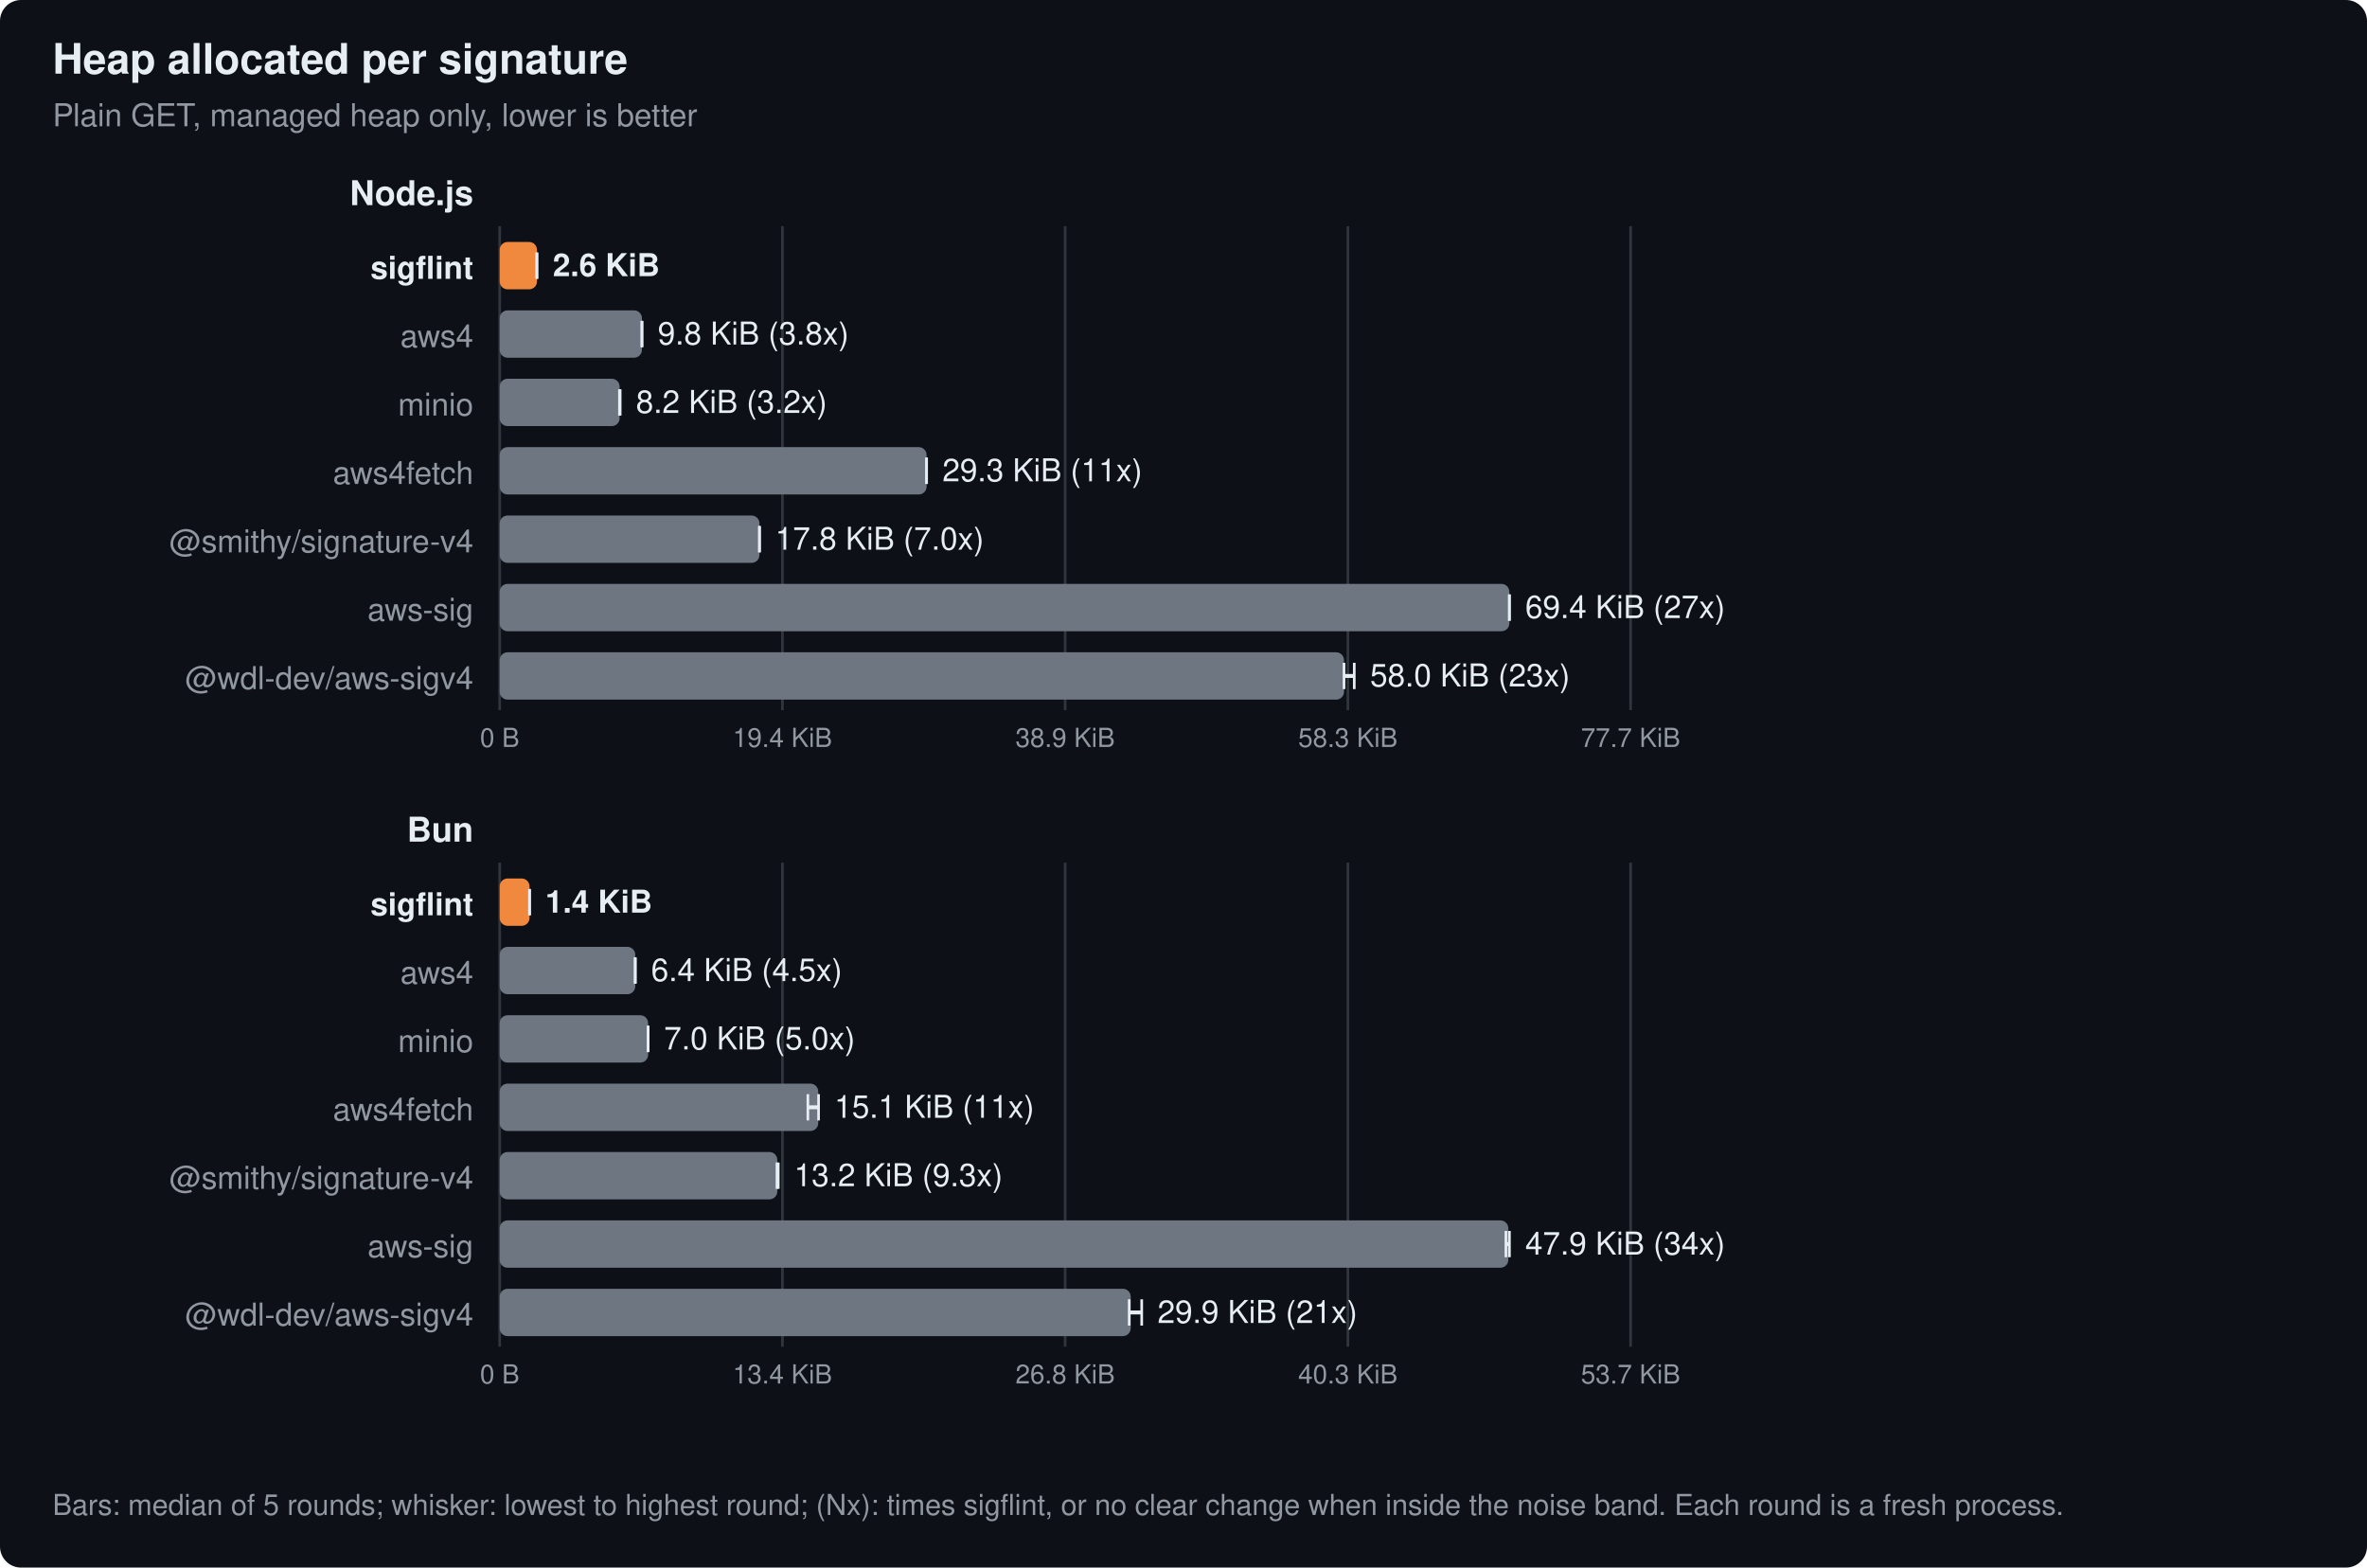
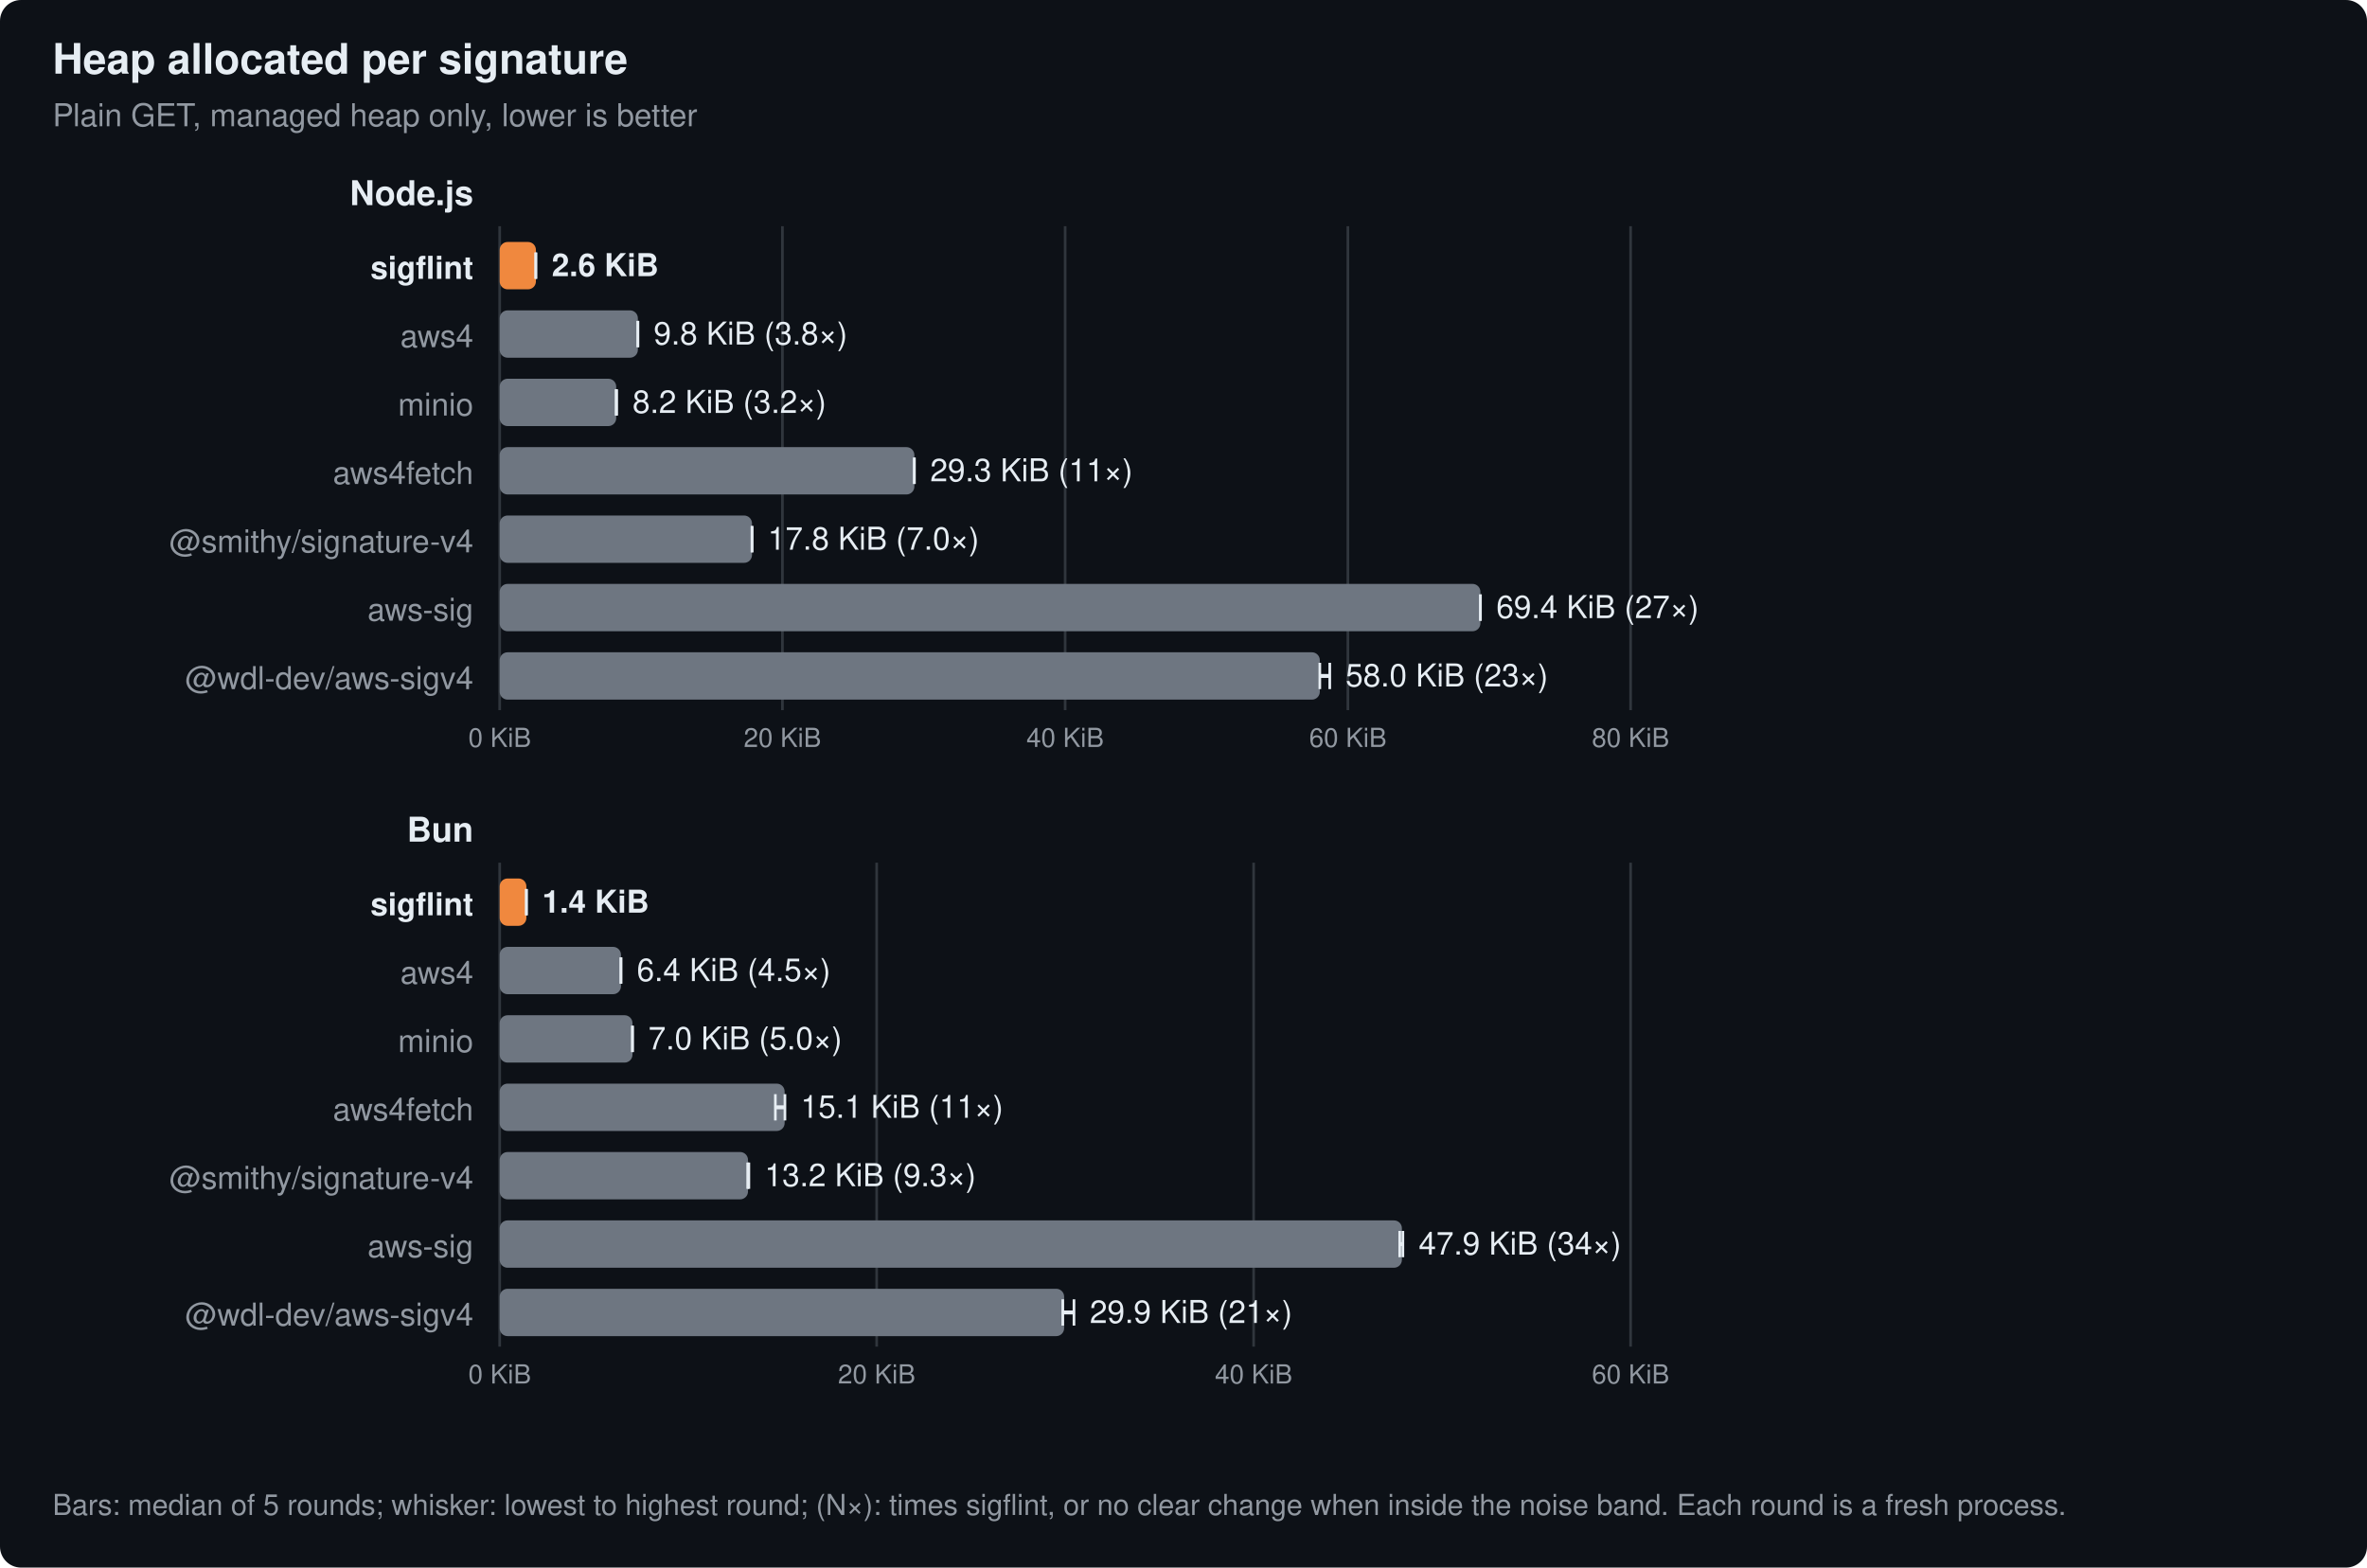
<svg xmlns="http://www.w3.org/2000/svg" width="900" height="596" viewBox="0 0 900 596" role="img" aria-labelledby="t" font-family="-apple-system,BlinkMacSystemFont,'Segoe UI',Helvetica,Arial,sans-serif">
  <rect width="900" height="596" rx="8" fill="#0d1117" />
  <text x="20" y="28" font-size="16" fill="#e6edf3" text-anchor="start" font-weight="600">Heap allocated per signature</text>
  <text x="20" y="48" font-size="12" fill="#9198a1" text-anchor="start" font-weight="400">Plain GET, managed heap only, lower is better</text>
  <text x="180" y="78" font-size="13" fill="#e6edf3" text-anchor="end" font-weight="700">Node.js</text>
  <line x1="190" y1="86" x2="190" y2="270" stroke="#30363d" />
-   <text x="190" y="284" font-size="10" fill="#9198a1" text-anchor="middle" font-weight="400">0 B</text>
+   <text x="190" y="284" font-size="10" fill="#9198a1" text-anchor="middle" font-weight="400">0 KiB</text>
  <line x1="297.5" y1="86" x2="297.5" y2="270" stroke="#30363d" />
-   <text x="297.5" y="284" font-size="10" fill="#9198a1" text-anchor="middle" font-weight="400">19.4 KiB</text>
+   <text x="297.5" y="284" font-size="10" fill="#9198a1" text-anchor="middle" font-weight="400">20 KiB</text>
  <line x1="405" y1="86" x2="405" y2="270" stroke="#30363d" />
-   <text x="405" y="284" font-size="10" fill="#9198a1" text-anchor="middle" font-weight="400">38.9 KiB</text>
+   <text x="405" y="284" font-size="10" fill="#9198a1" text-anchor="middle" font-weight="400">40 KiB</text>
  <line x1="512.5" y1="86" x2="512.5" y2="270" stroke="#30363d" />
-   <text x="512.5" y="284" font-size="10" fill="#9198a1" text-anchor="middle" font-weight="400">58.3 KiB</text>
+   <text x="512.5" y="284" font-size="10" fill="#9198a1" text-anchor="middle" font-weight="400">60 KiB</text>
  <line x1="620" y1="86" x2="620" y2="270" stroke="#30363d" />
-   <text x="620" y="284" font-size="10" fill="#9198a1" text-anchor="middle" font-weight="400">77.7 KiB</text>
+   <text x="620" y="284" font-size="10" fill="#9198a1" text-anchor="middle" font-weight="400">80 KiB</text>
  <text x="180" y="106" font-size="12" fill="#e6edf3" text-anchor="end" font-weight="700">sigflint</text>
-   <rect x="190" y="92" width="14.18" height="18" rx="3" fill="#f0883e" />
-   <line x1="204.093" y1="101" x2="204.185" y2="101" stroke="#e6edf3" stroke-width="1.5" />
-   <line x1="204.093" y1="96" x2="204.093" y2="106" stroke="#e6edf3" />
-   <line x1="204.185" y1="96" x2="204.185" y2="106" stroke="#e6edf3" />
-   <text x="210.185" y="105" font-size="12" fill="#e6edf3" text-anchor="start" font-weight="700">2.6 KiB</text>
+   <rect x="190" y="92" width="13.773" height="18" rx="3" fill="#f0883e" />
+   <line x1="203.689" y1="101" x2="203.779" y2="101" stroke="#e6edf3" stroke-width="1.5" />
+   <line x1="203.689" y1="96" x2="203.689" y2="106" stroke="#e6edf3" />
+   <line x1="203.779" y1="96" x2="203.779" y2="106" stroke="#e6edf3" />
+   <text x="209.779" y="105" font-size="12" fill="#e6edf3" text-anchor="start" font-weight="700">2.6 KiB</text>
  <text x="180" y="132" font-size="12" fill="#9198a1" text-anchor="end" font-weight="400">aws4</text>
-   <rect x="190" y="118" width="54.088" height="18" rx="3" fill="#6e7681" />
-   <line x1="244.088" y1="127" x2="244.088" y2="127" stroke="#e6edf3" stroke-width="1.5" />
-   <line x1="244.088" y1="122" x2="244.088" y2="132" stroke="#e6edf3" />
-   <line x1="244.088" y1="122" x2="244.088" y2="132" stroke="#e6edf3" />
-   <text x="250.088" y="131" font-size="12" fill="#e6edf3" text-anchor="start" font-weight="400">9.8 KiB  (3.8x)</text>
+   <rect x="190" y="118" width="52.537" height="18" rx="3" fill="#6e7681" />
+   <line x1="242.537" y1="127" x2="242.537" y2="127" stroke="#e6edf3" stroke-width="1.5" />
+   <line x1="242.537" y1="122" x2="242.537" y2="132" stroke="#e6edf3" />
+   <line x1="242.537" y1="122" x2="242.537" y2="132" stroke="#e6edf3" />
+   <text x="248.537" y="131" font-size="12" fill="#e6edf3" text-anchor="start" font-weight="400">9.8 KiB  (3.8×)</text>
  <text x="180" y="158" font-size="12" fill="#9198a1" text-anchor="end" font-weight="400">minio</text>
-   <rect x="190" y="144" width="45.609" height="18" rx="3" fill="#6e7681" />
-   <line x1="235.539" y1="153" x2="235.809" y2="153" stroke="#e6edf3" stroke-width="1.5" />
-   <line x1="235.539" y1="148" x2="235.539" y2="158" stroke="#e6edf3" />
-   <line x1="235.809" y1="148" x2="235.809" y2="158" stroke="#e6edf3" />
-   <text x="241.809" y="157" font-size="12" fill="#e6edf3" text-anchor="start" font-weight="400">8.2 KiB  (3.2x)</text>
+   <rect x="190" y="144" width="44.302" height="18" rx="3" fill="#6e7681" />
+   <line x1="234.234" y1="153" x2="234.496" y2="153" stroke="#e6edf3" stroke-width="1.5" />
+   <line x1="234.234" y1="148" x2="234.234" y2="158" stroke="#e6edf3" />
+   <line x1="234.496" y1="148" x2="234.496" y2="158" stroke="#e6edf3" />
+   <text x="240.496" y="157" font-size="12" fill="#e6edf3" text-anchor="start" font-weight="400">8.2 KiB  (3.2×)</text>
  <text x="180" y="184" font-size="12" fill="#9198a1" text-anchor="end" font-weight="400">aws4fetch</text>
-   <rect x="190" y="170" width="162.324" height="18" rx="3" fill="#6e7681" />
-   <line x1="352.302" y1="179" x2="352.324" y2="179" stroke="#e6edf3" stroke-width="1.5" />
-   <line x1="352.302" y1="174" x2="352.302" y2="184" stroke="#e6edf3" />
-   <line x1="352.324" y1="174" x2="352.324" y2="184" stroke="#e6edf3" />
-   <text x="358.324" y="183" font-size="12" fill="#e6edf3" text-anchor="start" font-weight="400">29.3 KiB  (11x)</text>
+   <rect x="190" y="170" width="157.67" height="18" rx="3" fill="#6e7681" />
+   <line x1="347.649" y1="179" x2="347.67" y2="179" stroke="#e6edf3" stroke-width="1.5" />
+   <line x1="347.649" y1="174" x2="347.649" y2="184" stroke="#e6edf3" />
+   <line x1="347.67" y1="174" x2="347.67" y2="184" stroke="#e6edf3" />
+   <text x="353.67" y="183" font-size="12" fill="#e6edf3" text-anchor="start" font-weight="400">29.3 KiB  (11×)</text>
  <text x="180" y="210" font-size="12" fill="#9198a1" text-anchor="end" font-weight="400">@smithy/signature-v4</text>
-   <rect x="190" y="196" width="98.768" height="18" rx="3" fill="#6e7681" />
-   <line x1="288.768" y1="205" x2="288.779" y2="205" stroke="#e6edf3" stroke-width="1.5" />
-   <line x1="288.768" y1="200" x2="288.768" y2="210" stroke="#e6edf3" />
-   <line x1="288.779" y1="200" x2="288.779" y2="210" stroke="#e6edf3" />
-   <text x="294.779" y="209" font-size="12" fill="#e6edf3" text-anchor="start" font-weight="400">17.8 KiB  (7.0x)</text>
+   <rect x="190" y="196" width="95.936" height="18" rx="3" fill="#6e7681" />
+   <line x1="285.936" y1="205" x2="285.947" y2="205" stroke="#e6edf3" stroke-width="1.5" />
+   <line x1="285.936" y1="200" x2="285.936" y2="210" stroke="#e6edf3" />
+   <line x1="285.947" y1="200" x2="285.947" y2="210" stroke="#e6edf3" />
+   <text x="291.947" y="209" font-size="12" fill="#e6edf3" text-anchor="start" font-weight="400">17.8 KiB  (7.0×)</text>
  <text x="180" y="236" font-size="12" fill="#9198a1" text-anchor="end" font-weight="400">aws-sig</text>
-   <rect x="190" y="222" width="383.902" height="18" rx="3" fill="#6e7681" />
-   <line x1="573.896" y1="231" x2="573.929" y2="231" stroke="#e6edf3" stroke-width="1.5" />
-   <line x1="573.896" y1="226" x2="573.896" y2="236" stroke="#e6edf3" />
-   <line x1="573.929" y1="226" x2="573.929" y2="236" stroke="#e6edf3" />
-   <text x="579.929" y="235" font-size="12" fill="#e6edf3" text-anchor="start" font-weight="400">69.4 KiB  (27x)</text>
+   <rect x="190" y="222" width="372.896" height="18" rx="3" fill="#6e7681" />
+   <line x1="562.891" y1="231" x2="562.922" y2="231" stroke="#e6edf3" stroke-width="1.5" />
+   <line x1="562.891" y1="226" x2="562.891" y2="236" stroke="#e6edf3" />
+   <line x1="562.922" y1="226" x2="562.922" y2="236" stroke="#e6edf3" />
+   <text x="568.922" y="235" font-size="12" fill="#e6edf3" text-anchor="start" font-weight="400">69.4 KiB  (27×)</text>
  <text x="180" y="262" font-size="12" fill="#9198a1" text-anchor="end" font-weight="400">@wdl-dev/aws-sigv4</text>
-   <rect x="190" y="248" width="321.037" height="18" rx="3" fill="#6e7681" />
-   <line x1="511.037" y1="257" x2="514.928" y2="257" stroke="#e6edf3" stroke-width="1.5" />
-   <line x1="511.037" y1="252" x2="511.037" y2="262" stroke="#e6edf3" />
-   <line x1="514.928" y1="252" x2="514.928" y2="262" stroke="#e6edf3" />
-   <text x="520.928" y="261" font-size="12" fill="#e6edf3" text-anchor="start" font-weight="400">58.0 KiB  (23x)</text>
+   <rect x="190" y="248" width="311.834" height="18" rx="3" fill="#6e7681" />
+   <line x1="501.834" y1="257" x2="505.613" y2="257" stroke="#e6edf3" stroke-width="1.5" />
+   <line x1="501.834" y1="252" x2="501.834" y2="262" stroke="#e6edf3" />
+   <line x1="505.613" y1="252" x2="505.613" y2="262" stroke="#e6edf3" />
+   <text x="511.613" y="261" font-size="12" fill="#e6edf3" text-anchor="start" font-weight="400">58.0 KiB  (23×)</text>
  <text x="180" y="320" font-size="13" fill="#e6edf3" text-anchor="end" font-weight="700">Bun</text>
  <line x1="190" y1="328" x2="190" y2="512" stroke="#30363d" />
-   <text x="190" y="526" font-size="10" fill="#9198a1" text-anchor="middle" font-weight="400">0 B</text>
-   <line x1="297.5" y1="328" x2="297.5" y2="512" stroke="#30363d" />
-   <text x="297.5" y="526" font-size="10" fill="#9198a1" text-anchor="middle" font-weight="400">13.4 KiB</text>
-   <line x1="405" y1="328" x2="405" y2="512" stroke="#30363d" />
-   <text x="405" y="526" font-size="10" fill="#9198a1" text-anchor="middle" font-weight="400">26.8 KiB</text>
-   <line x1="512.5" y1="328" x2="512.5" y2="512" stroke="#30363d" />
-   <text x="512.5" y="526" font-size="10" fill="#9198a1" text-anchor="middle" font-weight="400">40.3 KiB</text>
+   <text x="190" y="526" font-size="10" fill="#9198a1" text-anchor="middle" font-weight="400">0 KiB</text>
+   <line x1="333.333" y1="328" x2="333.333" y2="512" stroke="#30363d" />
+   <text x="333.333" y="526" font-size="10" fill="#9198a1" text-anchor="middle" font-weight="400">20 KiB</text>
+   <line x1="476.667" y1="328" x2="476.667" y2="512" stroke="#30363d" />
+   <text x="476.667" y="526" font-size="10" fill="#9198a1" text-anchor="middle" font-weight="400">40 KiB</text>
  <line x1="620" y1="328" x2="620" y2="512" stroke="#30363d" />
-   <text x="620" y="526" font-size="10" fill="#9198a1" text-anchor="middle" font-weight="400">53.7 KiB</text>
+   <text x="620" y="526" font-size="10" fill="#9198a1" text-anchor="middle" font-weight="400">60 KiB</text>
  <text x="180" y="348" font-size="12" fill="#e6edf3" text-anchor="end" font-weight="700">sigflint</text>
-   <rect x="190" y="334" width="11.345" height="18" rx="3" fill="#f0883e" />
-   <line x1="201.344" y1="343" x2="201.348" y2="343" stroke="#e6edf3" stroke-width="1.5" />
-   <line x1="201.344" y1="338" x2="201.344" y2="348" stroke="#e6edf3" />
-   <line x1="201.348" y1="338" x2="201.348" y2="348" stroke="#e6edf3" />
-   <text x="207.348" y="347" font-size="12" fill="#e6edf3" text-anchor="start" font-weight="700">1.4 KiB</text>
+   <rect x="190" y="334" width="10.148" height="18" rx="3" fill="#f0883e" />
+   <line x1="200.147" y1="343" x2="200.151" y2="343" stroke="#e6edf3" stroke-width="1.5" />
+   <line x1="200.147" y1="338" x2="200.147" y2="348" stroke="#e6edf3" />
+   <line x1="200.151" y1="338" x2="200.151" y2="348" stroke="#e6edf3" />
+   <text x="206.151" y="347" font-size="12" fill="#e6edf3" text-anchor="start" font-weight="700">1.4 KiB</text>
  <text x="180" y="374" font-size="12" fill="#9198a1" text-anchor="end" font-weight="400">aws4</text>
-   <rect x="190" y="360" width="51.544" height="18" rx="3" fill="#6e7681" />
-   <line x1="241.511" y1="369" x2="241.566" y2="369" stroke="#e6edf3" stroke-width="1.5" />
-   <line x1="241.511" y1="364" x2="241.511" y2="374" stroke="#e6edf3" />
-   <line x1="241.566" y1="364" x2="241.566" y2="374" stroke="#e6edf3" />
-   <text x="247.566" y="373" font-size="12" fill="#e6edf3" text-anchor="start" font-weight="400">6.4 KiB  (4.5x)</text>
+   <rect x="190" y="360" width="46.105" height="18" rx="3" fill="#6e7681" />
+   <line x1="236.075" y1="369" x2="236.125" y2="369" stroke="#e6edf3" stroke-width="1.5" />
+   <line x1="236.075" y1="364" x2="236.075" y2="374" stroke="#e6edf3" />
+   <line x1="236.125" y1="364" x2="236.125" y2="374" stroke="#e6edf3" />
+   <text x="242.125" y="373" font-size="12" fill="#e6edf3" text-anchor="start" font-weight="400">6.4 KiB  (4.5×)</text>
  <text x="180" y="400" font-size="12" fill="#9198a1" text-anchor="end" font-weight="400">minio</text>
-   <rect x="190" y="386" width="56.443" height="18" rx="3" fill="#6e7681" />
-   <line x1="246.409" y1="395" x2="246.46" y2="395" stroke="#e6edf3" stroke-width="1.5" />
-   <line x1="246.409" y1="390" x2="246.409" y2="400" stroke="#e6edf3" />
-   <line x1="246.46" y1="390" x2="246.46" y2="400" stroke="#e6edf3" />
-   <text x="252.46" y="399" font-size="12" fill="#e6edf3" text-anchor="start" font-weight="400">7.0 KiB  (5.0x)</text>
+   <rect x="190" y="386" width="50.487" height="18" rx="3" fill="#6e7681" />
+   <line x1="240.456" y1="395" x2="240.502" y2="395" stroke="#e6edf3" stroke-width="1.5" />
+   <line x1="240.456" y1="390" x2="240.456" y2="400" stroke="#e6edf3" />
+   <line x1="240.502" y1="390" x2="240.502" y2="400" stroke="#e6edf3" />
+   <text x="246.502" y="399" font-size="12" fill="#e6edf3" text-anchor="start" font-weight="400">7.0 KiB  (5.0×)</text>
  <text x="180" y="426" font-size="12" fill="#9198a1" text-anchor="end" font-weight="400">aws4fetch</text>
-   <rect x="190" y="412" width="121.124" height="18" rx="3" fill="#6e7681" />
-   <line x1="307.176" y1="421" x2="311.25" y2="421" stroke="#e6edf3" stroke-width="1.5" />
-   <line x1="307.176" y1="416" x2="307.176" y2="426" stroke="#e6edf3" />
-   <line x1="311.25" y1="416" x2="311.25" y2="426" stroke="#e6edf3" />
-   <text x="317.25" y="425" font-size="12" fill="#e6edf3" text-anchor="start" font-weight="400">15.1 KiB  (11x)</text>
+   <rect x="190" y="412" width="108.343" height="18" rx="3" fill="#6e7681" />
+   <line x1="294.812" y1="421" x2="298.455" y2="421" stroke="#e6edf3" stroke-width="1.5" />
+   <line x1="294.812" y1="416" x2="294.812" y2="426" stroke="#e6edf3" />
+   <line x1="298.455" y1="416" x2="298.455" y2="426" stroke="#e6edf3" />
+   <text x="304.455" y="425" font-size="12" fill="#e6edf3" text-anchor="start" font-weight="400">15.1 KiB  (11×)</text>
  <text x="180" y="452" font-size="12" fill="#9198a1" text-anchor="end" font-weight="400">@smithy/signature-v4</text>
-   <rect x="190" y="438" width="105.556" height="18" rx="3" fill="#6e7681" />
-   <line x1="295.419" y1="447" x2="295.915" y2="447" stroke="#e6edf3" stroke-width="1.5" />
-   <line x1="295.419" y1="442" x2="295.419" y2="452" stroke="#e6edf3" />
-   <line x1="295.915" y1="442" x2="295.915" y2="452" stroke="#e6edf3" />
-   <text x="301.915" y="451" font-size="12" fill="#e6edf3" text-anchor="start" font-weight="400">13.2 KiB  (9.3x)</text>
+   <rect x="190" y="438" width="94.418" height="18" rx="3" fill="#6e7681" />
+   <line x1="284.295" y1="447" x2="284.739" y2="447" stroke="#e6edf3" stroke-width="1.5" />
+   <line x1="284.295" y1="442" x2="284.295" y2="452" stroke="#e6edf3" />
+   <line x1="284.739" y1="442" x2="284.739" y2="452" stroke="#e6edf3" />
+   <text x="290.739" y="451" font-size="12" fill="#e6edf3" text-anchor="start" font-weight="400">13.2 KiB  (9.3×)</text>
  <text x="180" y="478" font-size="12" fill="#9198a1" text-anchor="end" font-weight="400">aws-sig</text>
-   <rect x="190" y="464" width="383.51" height="18" rx="3" fill="#6e7681" />
-   <line x1="572.587" y1="473" x2="573.929" y2="473" stroke="#e6edf3" stroke-width="1.5" />
-   <line x1="572.587" y1="468" x2="572.587" y2="478" stroke="#e6edf3" />
-   <line x1="573.929" y1="468" x2="573.929" y2="478" stroke="#e6edf3" />
-   <text x="579.929" y="477" font-size="12" fill="#e6edf3" text-anchor="start" font-weight="400">47.9 KiB  (34x)</text>
+   <rect x="190" y="464" width="343.041" height="18" rx="3" fill="#6e7681" />
+   <line x1="532.216" y1="473" x2="533.416" y2="473" stroke="#e6edf3" stroke-width="1.5" />
+   <line x1="532.216" y1="468" x2="532.216" y2="478" stroke="#e6edf3" />
+   <line x1="533.416" y1="468" x2="533.416" y2="478" stroke="#e6edf3" />
+   <text x="539.416" y="477" font-size="12" fill="#e6edf3" text-anchor="start" font-weight="400">47.9 KiB  (34×)</text>
  <text x="180" y="504" font-size="12" fill="#9198a1" text-anchor="end" font-weight="400">@wdl-dev/aws-sigv4</text>
-   <rect x="190" y="490" width="239.935" height="18" rx="3" fill="#6e7681" />
-   <line x1="429.352" y1="499" x2="434.112" y2="499" stroke="#e6edf3" stroke-width="1.5" />
-   <line x1="429.352" y1="494" x2="429.352" y2="504" stroke="#e6edf3" />
-   <line x1="434.112" y1="494" x2="434.112" y2="504" stroke="#e6edf3" />
-   <text x="440.112" y="503" font-size="12" fill="#e6edf3" text-anchor="start" font-weight="400">29.9 KiB  (21x)</text>
-   <text x="20" y="576" font-size="11" fill="#9198a1" text-anchor="start" font-weight="400">Bars: median of 5 rounds; whisker: lowest to highest round; (Nx): times sigflint, or no clear change when inside the noise band. Each round is a fresh process.</text>
+   <rect x="190" y="490" width="214.617" height="18" rx="3" fill="#6e7681" />
+   <line x1="404.096" y1="499" x2="408.353" y2="499" stroke="#e6edf3" stroke-width="1.5" />
+   <line x1="404.096" y1="494" x2="404.096" y2="504" stroke="#e6edf3" />
+   <line x1="408.353" y1="494" x2="408.353" y2="504" stroke="#e6edf3" />
+   <text x="414.353" y="503" font-size="12" fill="#e6edf3" text-anchor="start" font-weight="400">29.9 KiB  (21×)</text>
+   <text x="20" y="576" font-size="11" fill="#9198a1" text-anchor="start" font-weight="400">Bars: median of 5 rounds; whisker: lowest to highest round; (N×): times sigflint, or no clear change when inside the noise band. Each round is a fresh process.</text>
</svg>
